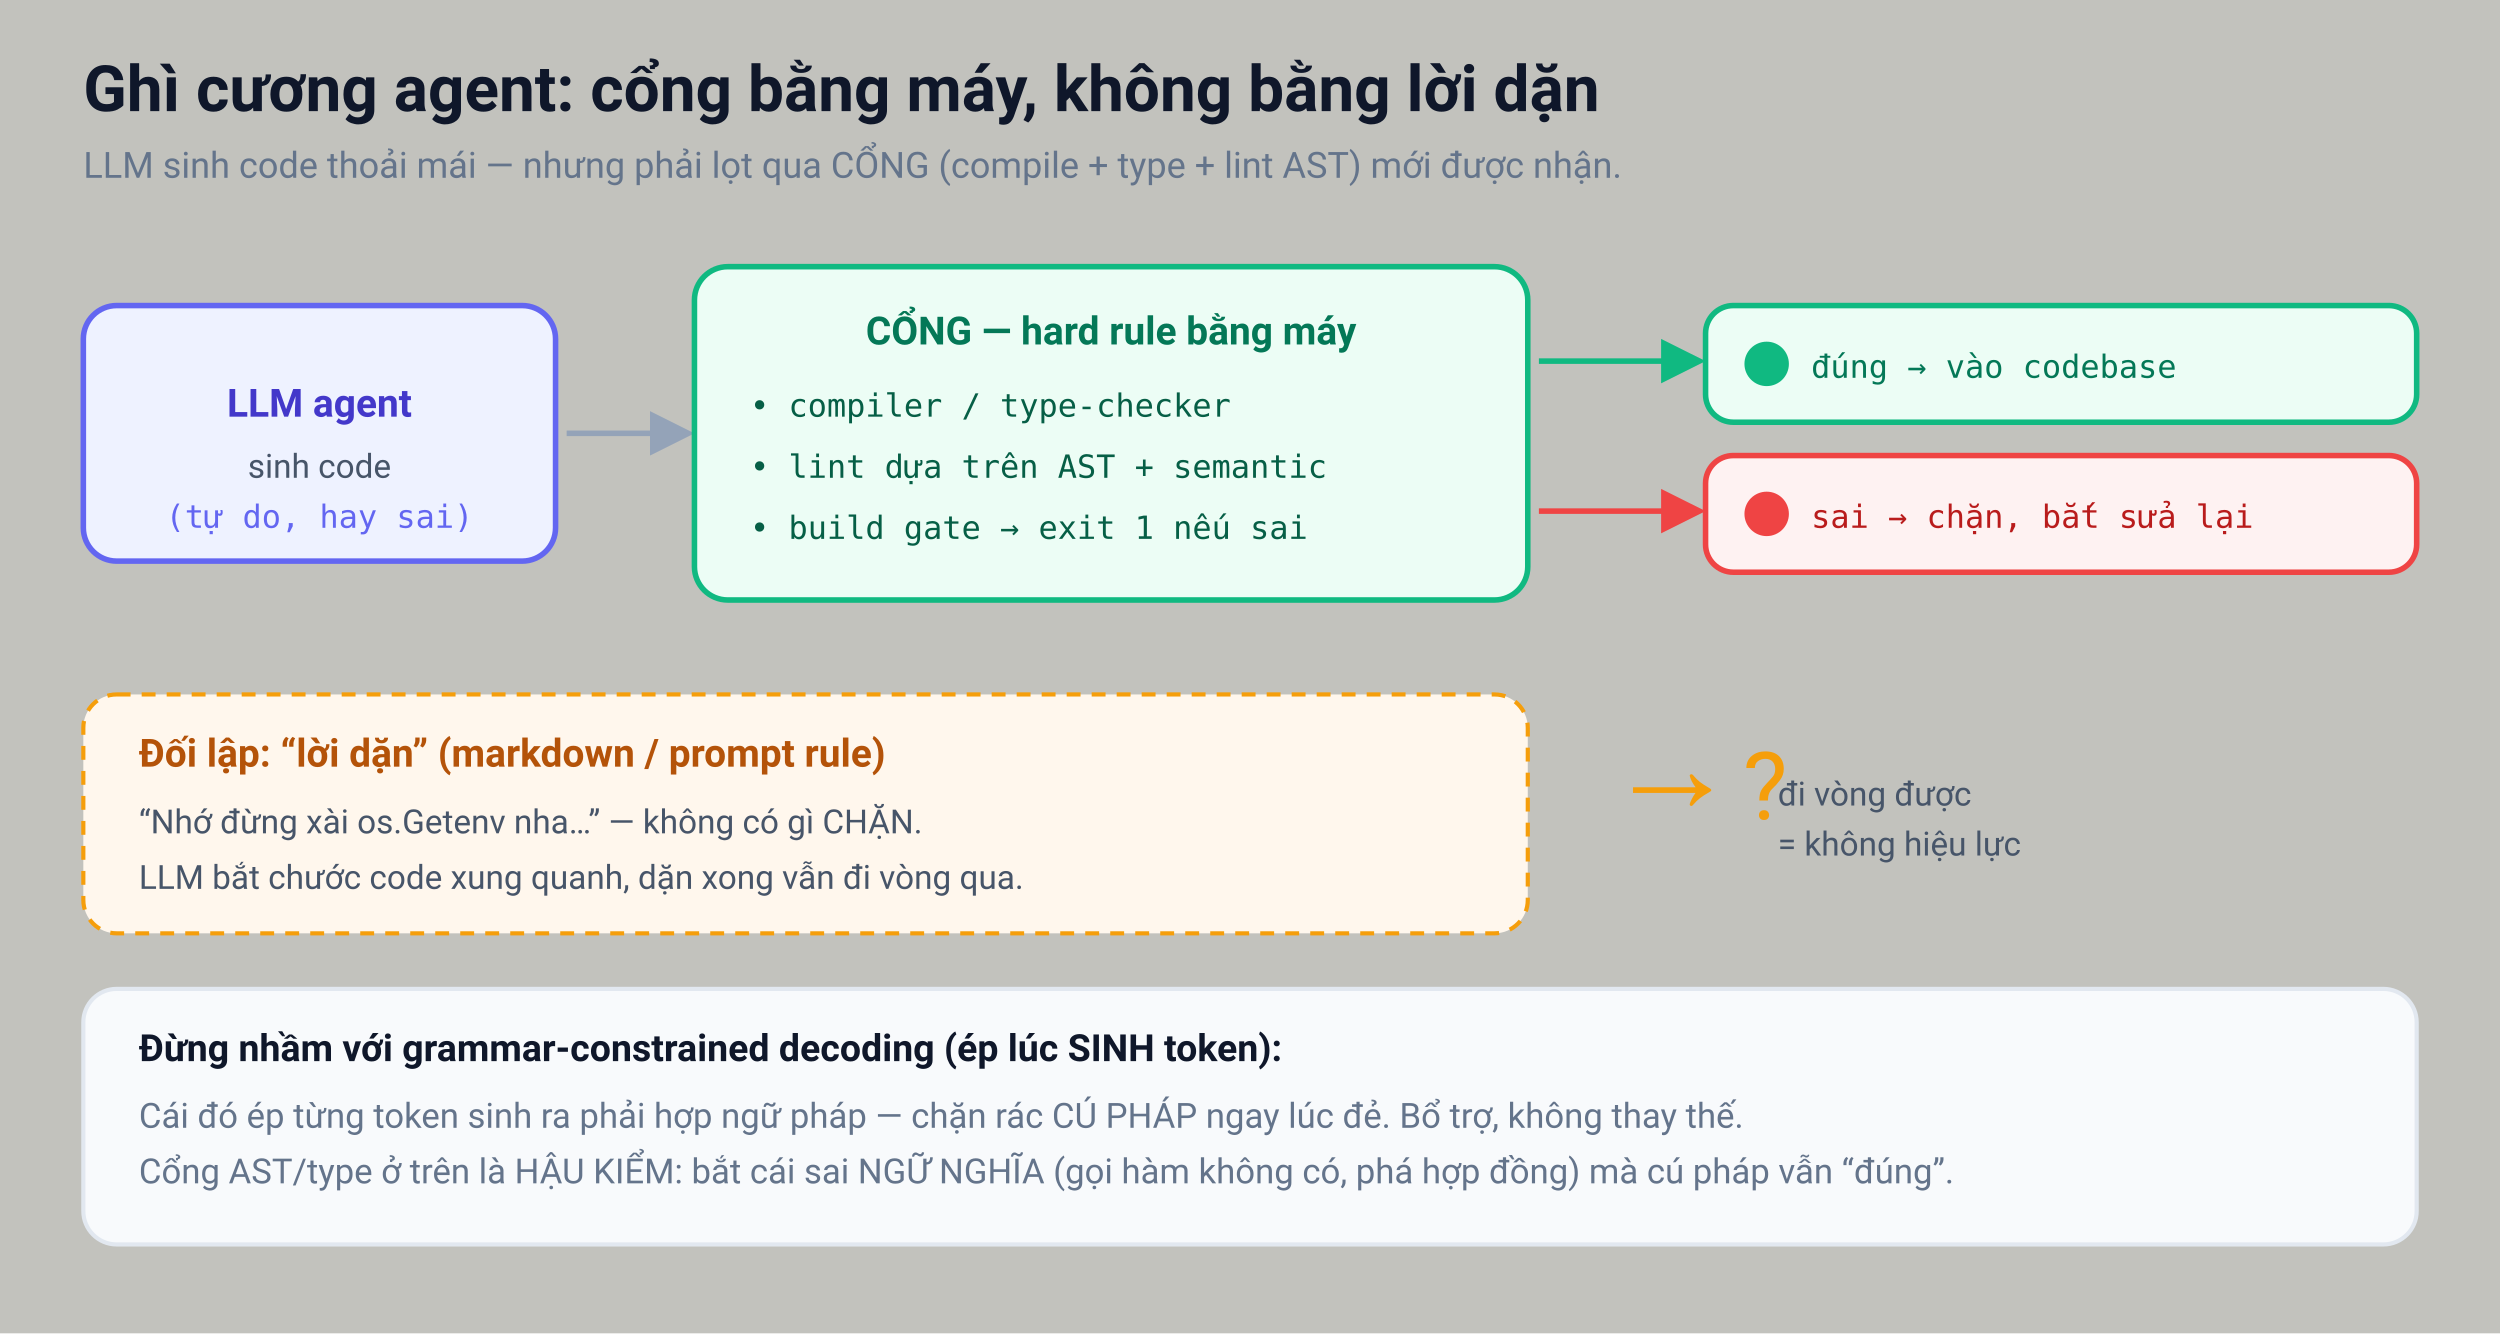
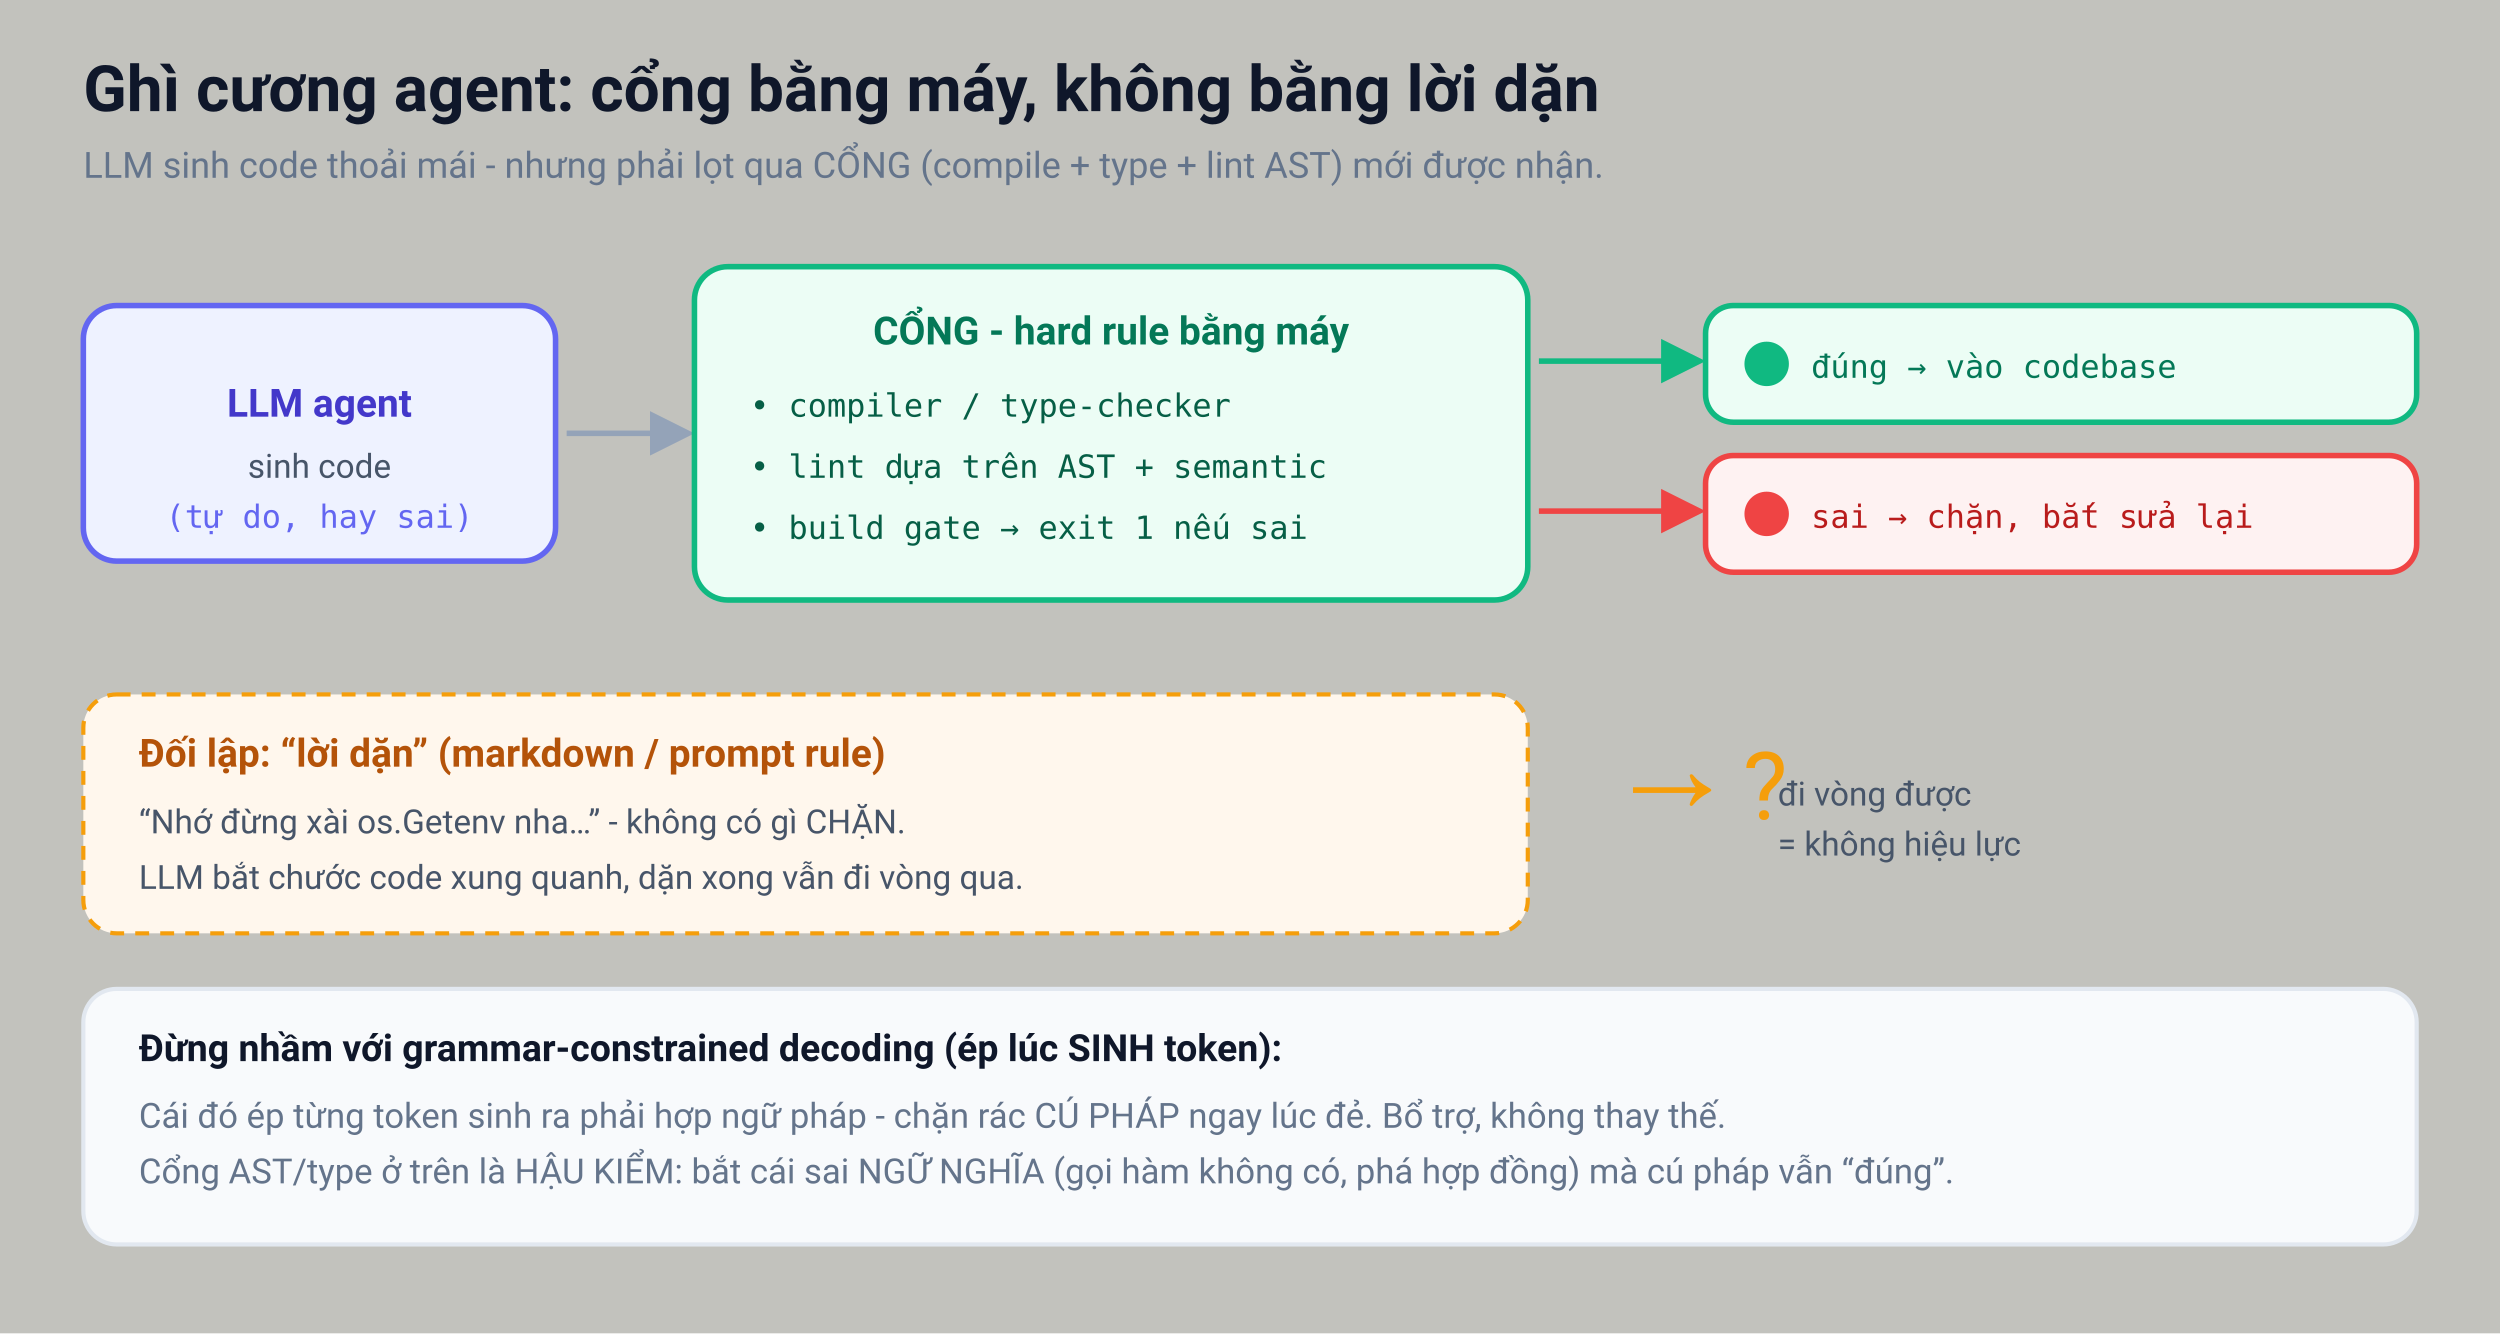
<svg xmlns="http://www.w3.org/2000/svg" viewBox="0 0 900 480" font-family="-apple-system, BlinkMacSystemFont, 'Segoe UI', Roboto, Helvetica, Arial, sans-serif" role="img" aria-label="LLM sinh code, một cổng gồm compiler type-checker và lint dựa trên AST kiểm tra; code sai bị chặn exit 1; lời dặn trong markdown thì LLM đi vòng qua được; grammar-constrained decoding nằm ở khâu sinh token, khác với cổng hậu kiểm">
  <rect width="100%" height="100%" fill="#c2c2bd" />
  <style>
    .title { fill:#0f172a; font-size:23px; font-weight:700; }
    .sub   { fill:#64748b; font-size:13px; }
    .ph    { font-size:14px; font-weight:700; }
    .mono  { font-family:'SF Mono','Cascadia Code',Consolas,monospace; font-size:11.5px; }
    .meta  { fill:#475569; font-size:12px; }
    .note  { fill:#64748b; font-size:12.5px; }
    .llm   { fill:#eef2ff; stroke:#6366f1; stroke-width:2; }
    .gate  { fill:#ecfdf5; stroke:#10b981; stroke-width:2; }
    .pass  { fill:#10b981; }
    .fail  { fill:#ef4444; }
    .soft  { fill:#fff7ed; stroke:#f59e0b; stroke-width:1.5; stroke-dasharray:5 4; }
  </style>
  <text class="title" x="30" y="40">Ghì cương agent: cổng bằng máy, không bằng lời dặn</text>
-   <text class="sub" x="30" y="64">LLM sinh code thoải mái — nhưng phải lọt qua CỔNG (compile + type + lint AST) mới được nhận.</text>
+   <text class="sub" x="30" y="64">LLM sinh code thoải mái - nhưng phải lọt qua CỔNG (compile + type + lint AST) mới được nhận.</text>
  <rect class="llm" x="30" y="110" width="170" height="92" rx="12" />
  <text class="ph" x="115" y="150" text-anchor="middle" fill="#4338ca">LLM agent</text>
  <text class="meta" x="115" y="172" text-anchor="middle">sinh code</text>
  <text class="mono" x="115" y="190" text-anchor="middle" fill="#6366f1">(tự do, hay sai)</text>
  <line x1="204" y1="156" x2="246" y2="156" stroke="#94a3b8" stroke-width="2" marker-end="url(#a)" />
  <rect class="gate" x="250" y="96" width="300" height="120" rx="12" />
-   <text class="ph" x="400" y="124" text-anchor="middle" fill="#047857">CỔNG — hard rule bằng máy</text>
+   <text class="ph" x="400" y="124" text-anchor="middle" fill="#047857">CỔNG - hard rule bằng máy</text>
  <text class="mono" x="270" y="150" fill="#065f46">• compiler / type-checker</text>
  <text class="mono" x="270" y="172" fill="#065f46">• lint dựa trên AST + semantic</text>
  <text class="mono" x="270" y="194" fill="#065f46">• build gate → exit 1 nếu sai</text>
  <line x1="554" y1="130" x2="610" y2="130" stroke="#10b981" stroke-width="2" marker-end="url(#g)" />
  <rect x="614" y="110" width="256" height="42" rx="10" fill="#ecfdf5" stroke="#10b981" stroke-width="2" />
  <circle cx="636" cy="131" r="8" class="pass" />
  <text class="mono" x="652" y="136" fill="#047857">đúng → vào codebase</text>
  <line x1="554" y1="184" x2="610" y2="184" stroke="#ef4444" stroke-width="2" marker-end="url(#r)" />
  <rect x="614" y="164" width="256" height="42" rx="10" fill="#fef2f2" stroke="#ef4444" stroke-width="2" />
  <circle cx="636" cy="185" r="8" class="fail" />
  <text class="mono" x="652" y="190" fill="#b91c1c">sai → chặn, bắt sửa lại</text>
  <rect class="soft" x="30" y="250" width="520" height="86" rx="12" />
  <text class="ph" x="50" y="276" fill="#b45309">Đối lập: “lời dặn” (markdown / prompt rule)</text>
-   <text class="meta" x="50" y="300">“Nhớ đừng xài os.Getenv nha…” — không có gì CHẶN.</text>
+   <text class="meta" x="50" y="300">“Nhớ đừng xài os.Getenv nha…” - không có gì CHẶN.</text>
  <text class="meta" x="50" y="320">LLM bắt chước code xung quanh, dặn xong vẫn đi vòng qua.</text>
  <text x="585" y="295" font-size="34" fill="#f59e0b">→ ?</text>
  <text class="meta" x="640" y="290">đi vòng được</text>
  <text class="meta" x="640" y="308">= không hiệu lực</text>
  <rect x="30" y="356" width="840" height="92" rx="12" fill="#f8fafc" stroke="#e2e8f0" stroke-width="1.5" />
  <text x="50" y="382" font-size="13.5" font-weight="700" fill="#0f172a">Đừng nhầm với grammar-constrained decoding (ép lúc SINH token):</text>
-   <text class="note" x="50" y="406">Cái đó ép từng token sinh ra phải hợp ngữ pháp — chặn rác CÚ PHÁP ngay lúc đẻ. Bổ trợ, không thay thế.</text>
+   <text class="note" x="50" y="406">Cái đó ép từng token sinh ra phải hợp ngữ pháp - chặn rác CÚ PHÁP ngay lúc đẻ. Bổ trợ, không thay thế.</text>
  <text class="note" x="50" y="426">Cổng AST/type ở trên là HẬU KIỂM: bắt cái sai NGỮ NGHĨA (gọi hàm không có, phá hợp đồng) mà cú pháp vẫn “đúng”.</text>
  <defs>
    <marker id="a" markerWidth="8" markerHeight="8" refX="6" refY="4" orient="auto">
      <path d="M0 0 L8 4 L0 8 z" fill="#94a3b8" />
    </marker>
    <marker id="g" markerWidth="8" markerHeight="8" refX="6" refY="4" orient="auto">
      <path d="M0 0 L8 4 L0 8 z" fill="#10b981" />
    </marker>
    <marker id="r" markerWidth="8" markerHeight="8" refX="6" refY="4" orient="auto">
      <path d="M0 0 L8 4 L0 8 z" fill="#ef4444" />
    </marker>
  </defs>
</svg>
